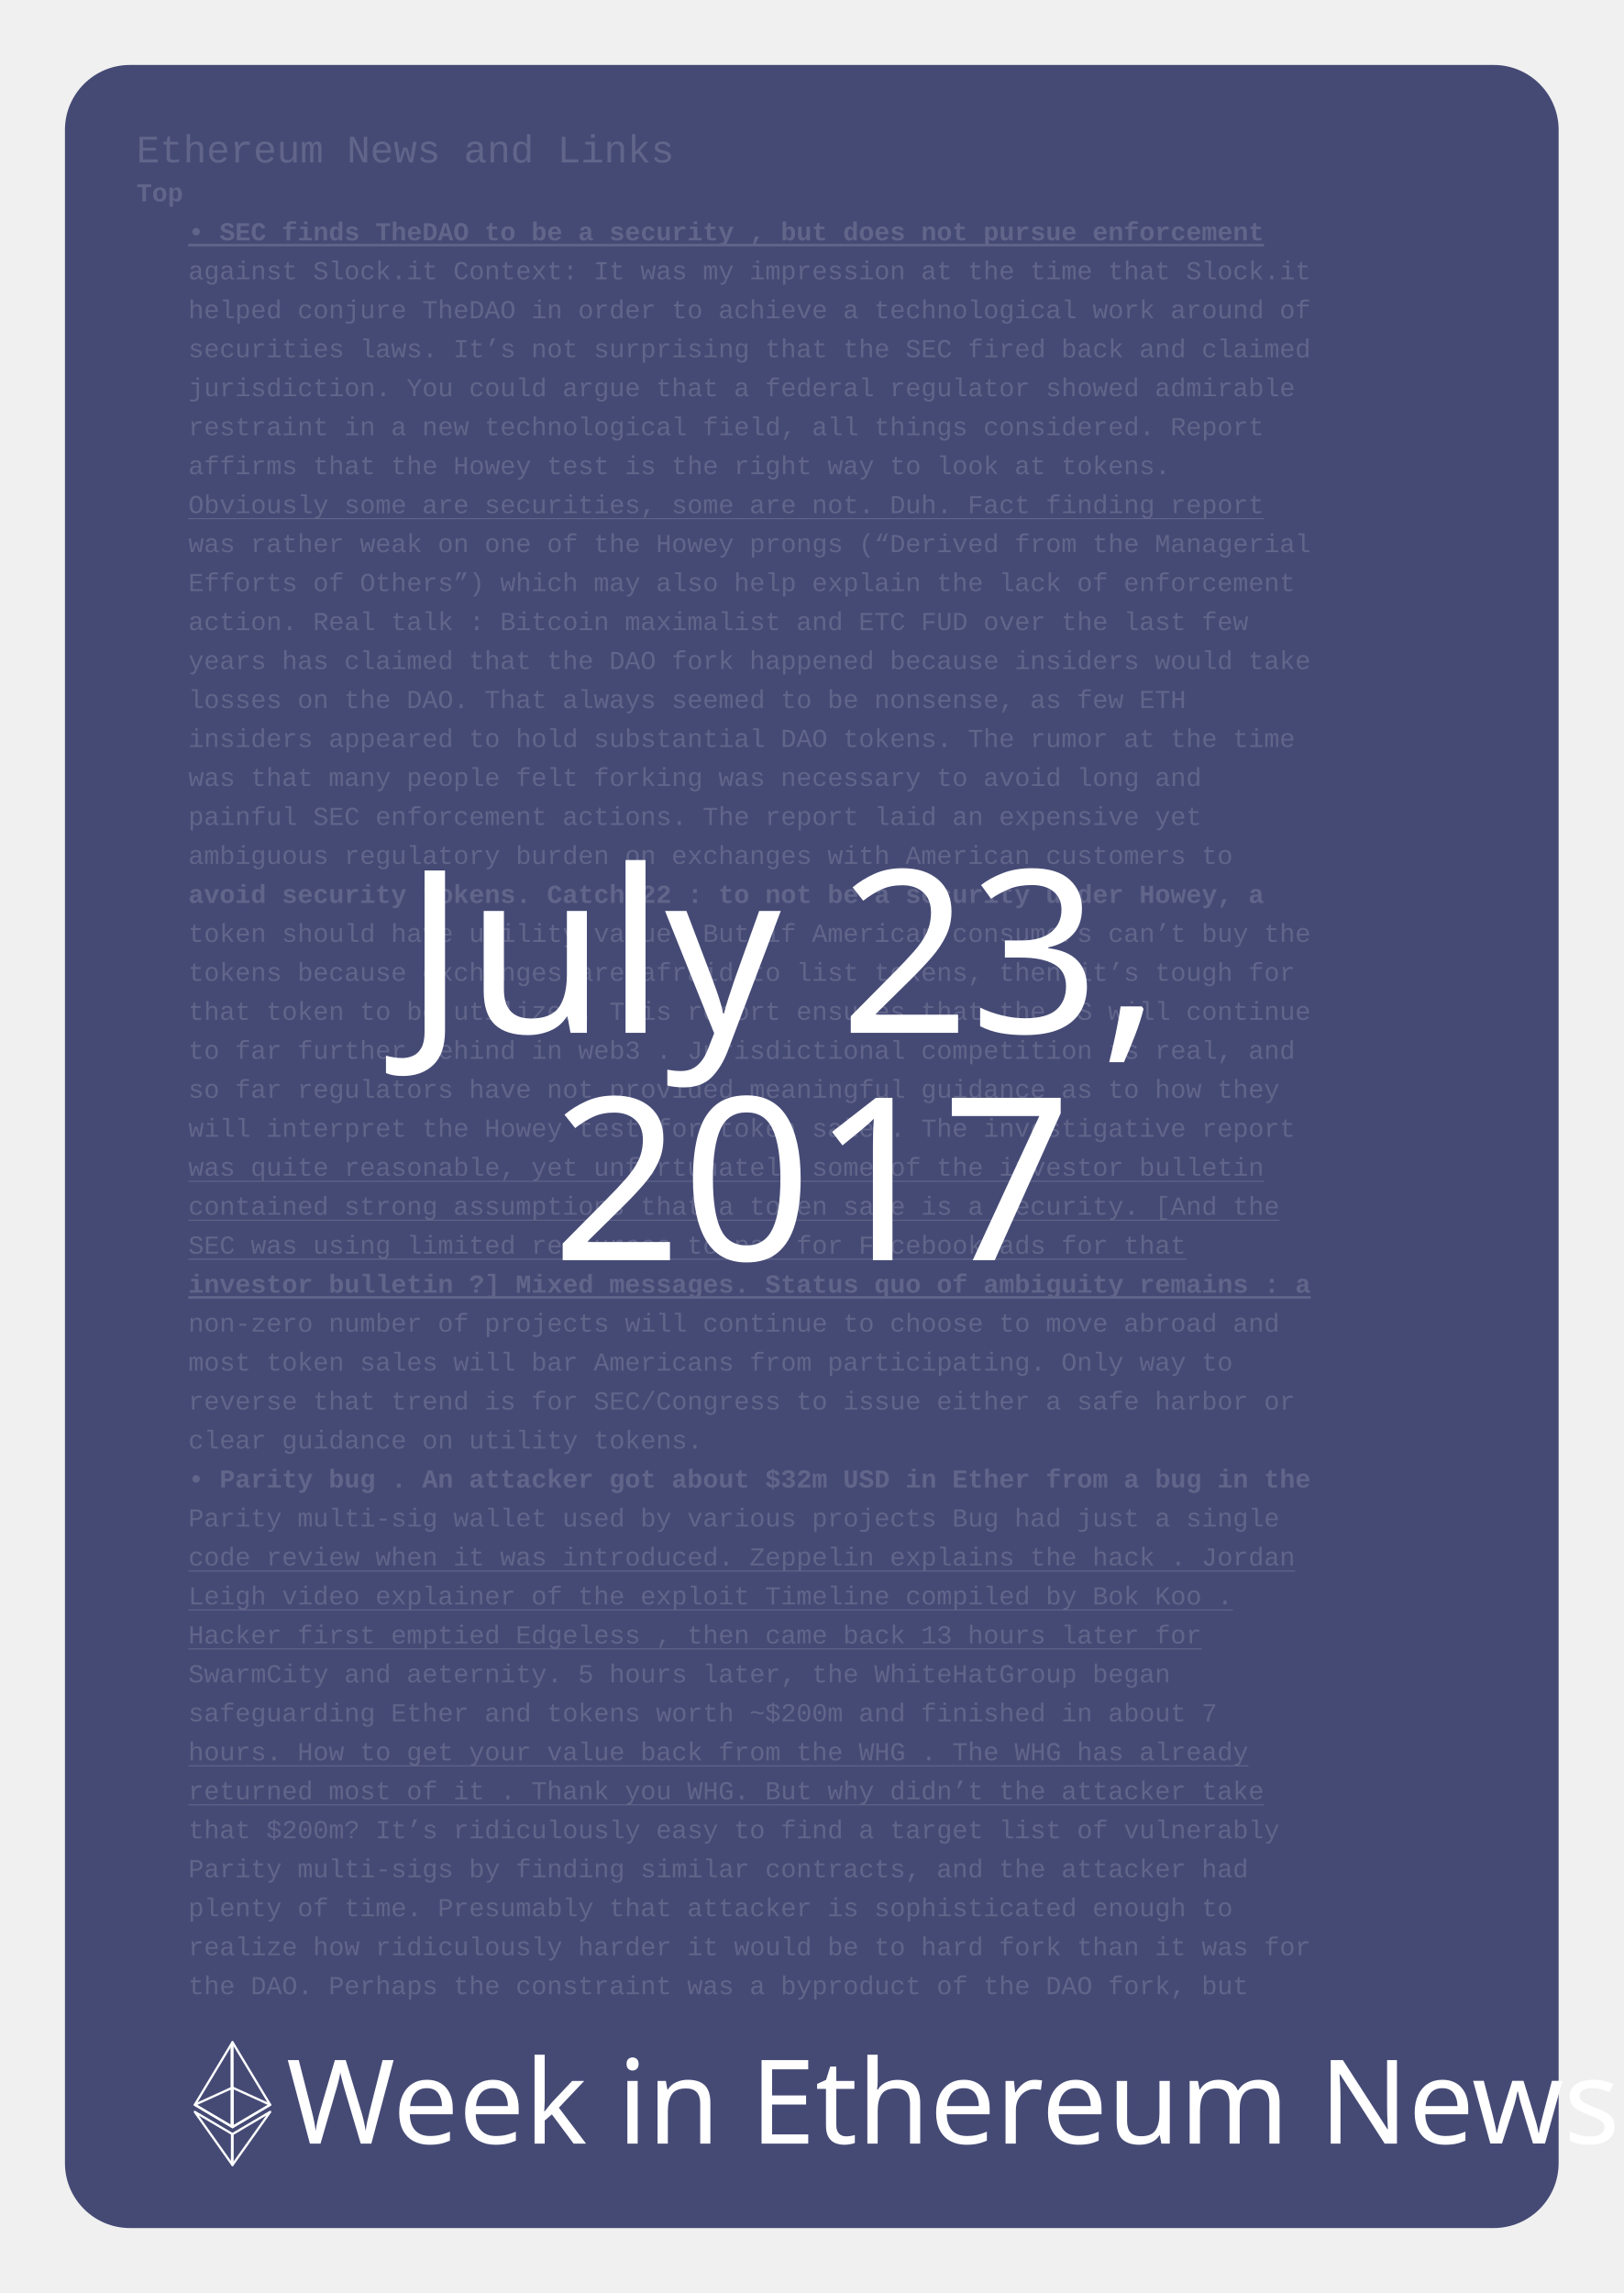
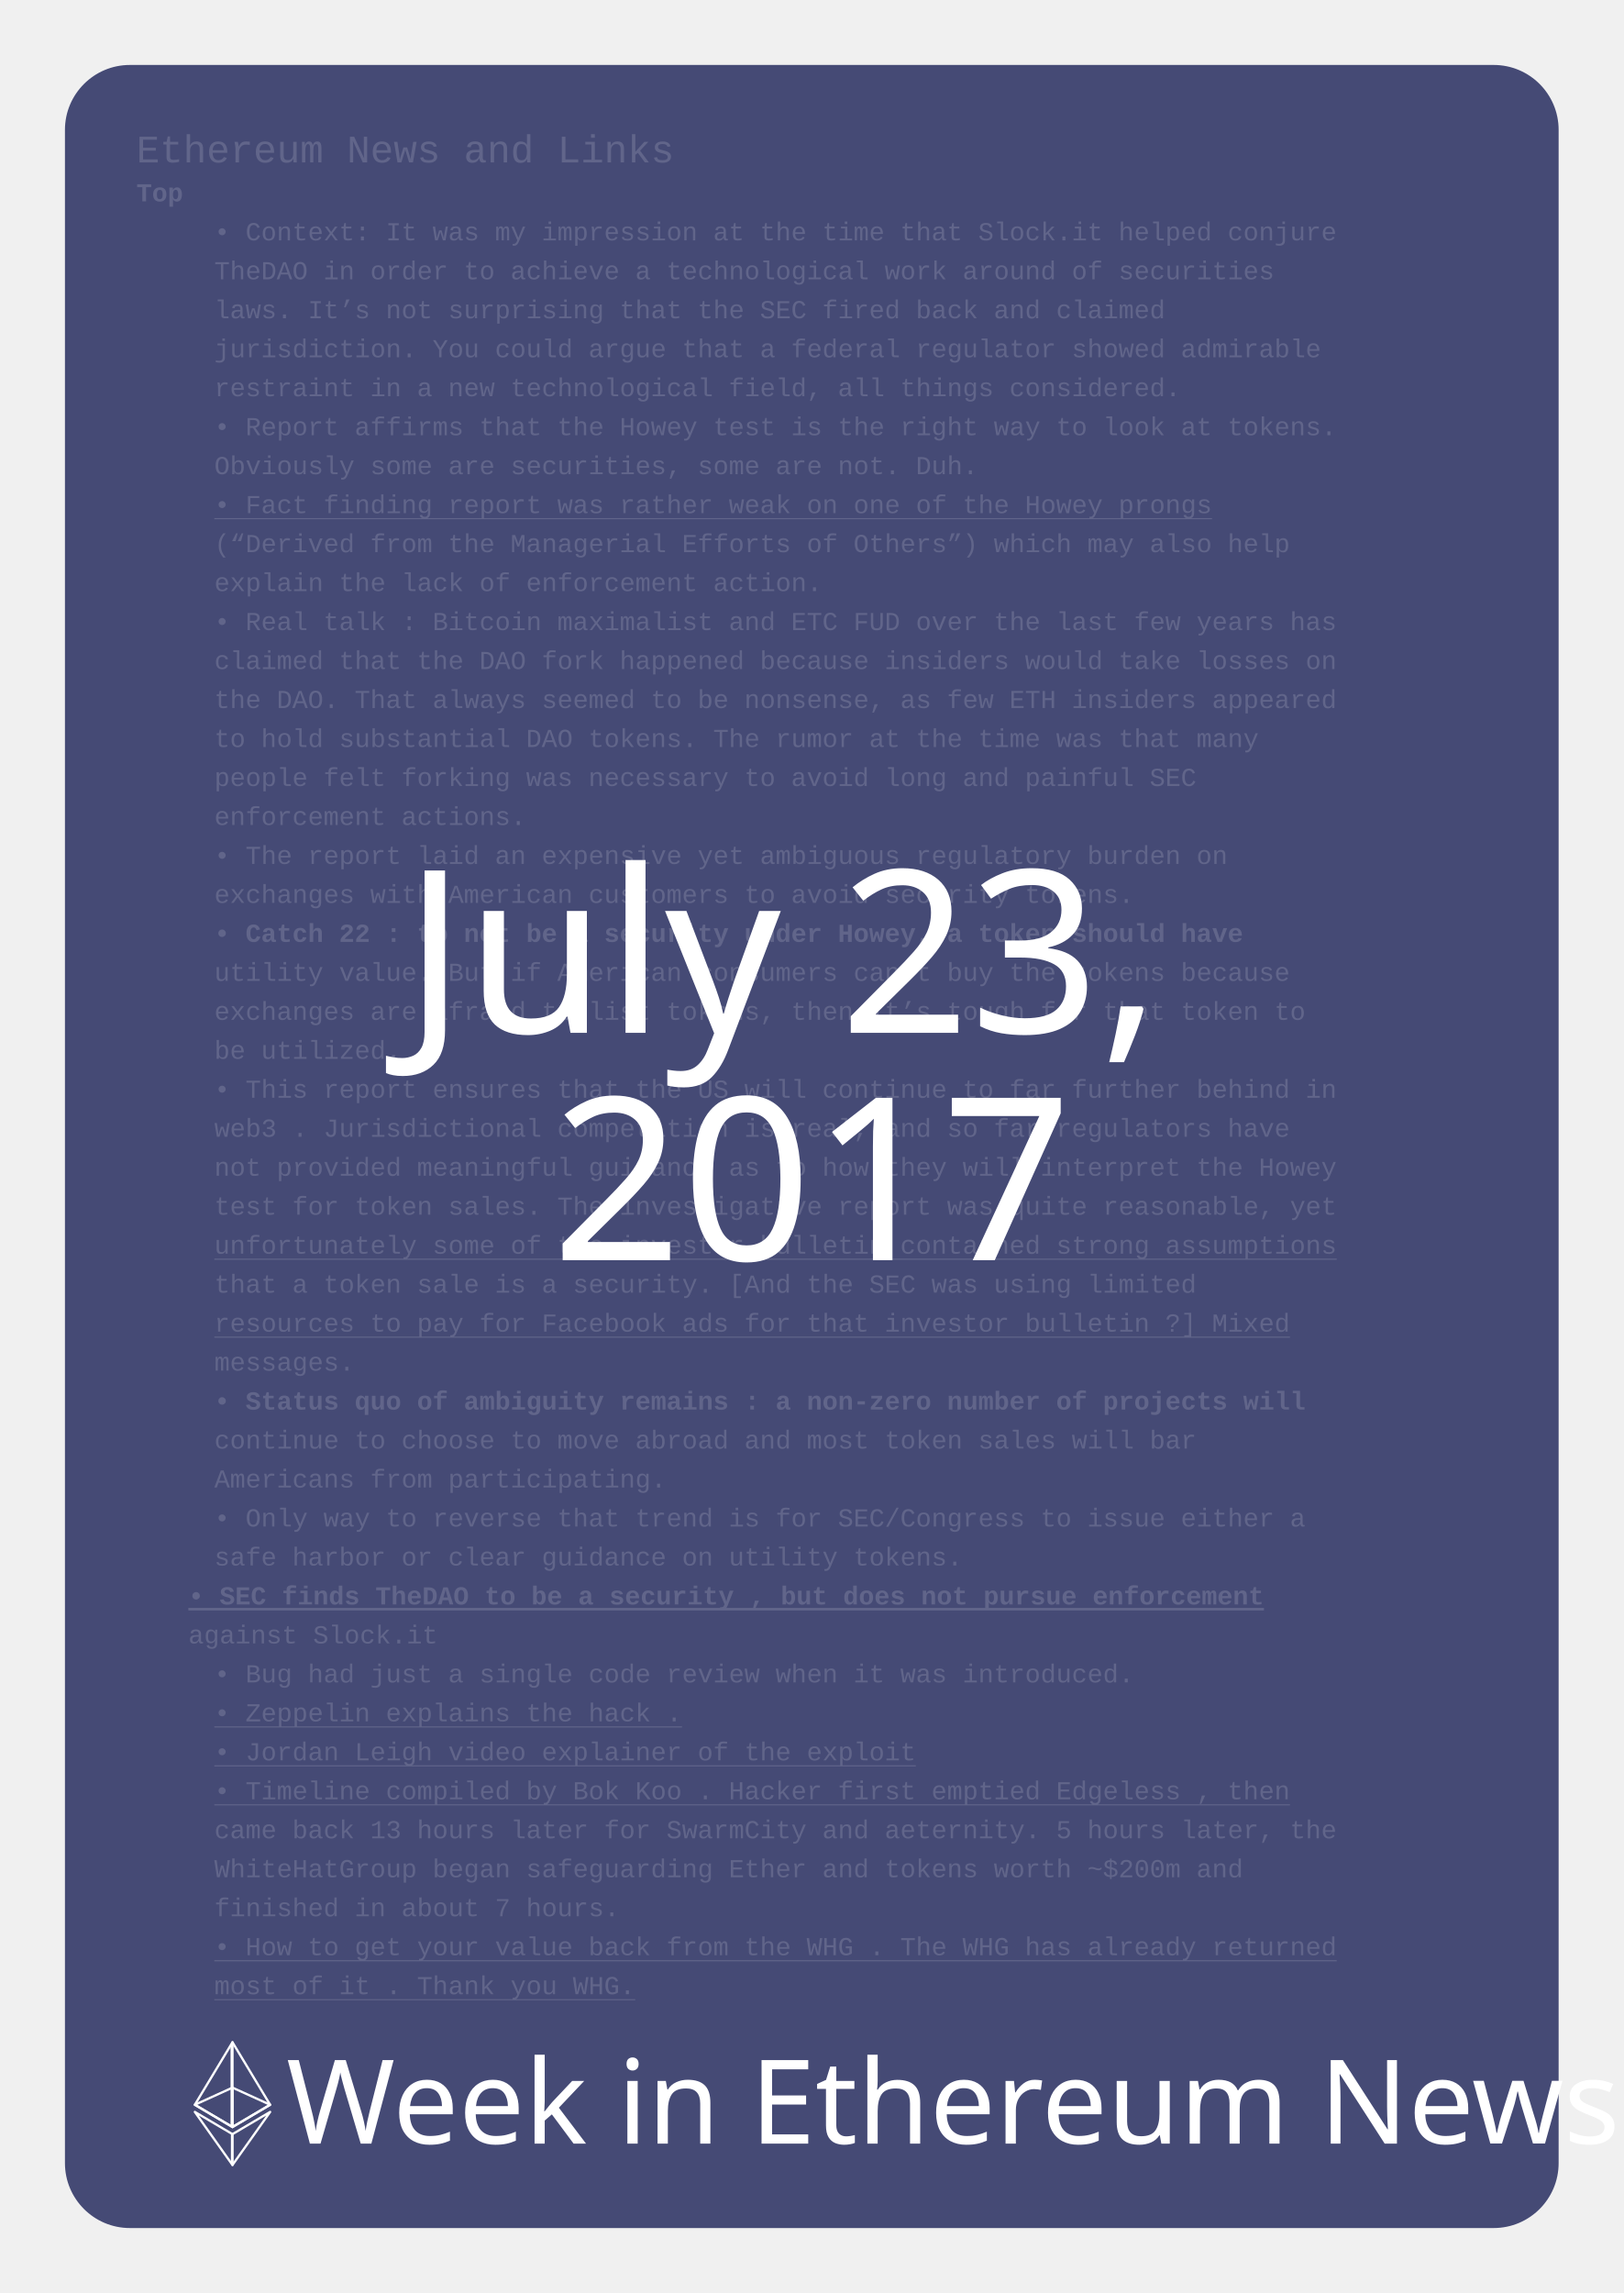
<svg xmlns="http://www.w3.org/2000/svg" width="500" height="706">
  <rect x="20" y="20" width="460" height="666" rx="20" fill="#454A75" />
  <text x="42" y="50" font-size="12" font-family="Courier New" fill="#ffffff" opacity="0.15">Ethereum News and Links</text>
  <text x="42" y="62" font-size="8" font-family="Courier New" fill="#ffffff" opacity="0.15" font-weight="bold">Top</text>
-   <text x="58" y="74" font-size="8" font-family="Courier New" fill="#ffffff" opacity="0.15" font-weight="bold" text-decoration="underline">• SEC finds TheDAO to be a security , but does not pursue enforcement</text>
-   <text x="58" y="86" font-size="8" font-family="Courier New" fill="#ffffff" opacity="0.15">against Slock.it Context: It was my impression at the time that Slock.it</text>
-   <text x="58" y="98" font-size="8" font-family="Courier New" fill="#ffffff" opacity="0.15">helped conjure TheDAO in order to achieve a technological work around of</text>
-   <text x="58" y="110" font-size="8" font-family="Courier New" fill="#ffffff" opacity="0.15">securities laws. It’s not surprising that the SEC fired back and claimed</text>
-   <text x="58" y="122" font-size="8" font-family="Courier New" fill="#ffffff" opacity="0.15">jurisdiction. You could argue that a federal regulator showed admirable</text>
-   <text x="58" y="134" font-size="8" font-family="Courier New" fill="#ffffff" opacity="0.15">restraint in a new technological field, all things considered. Report</text>
-   <text x="58" y="146" font-size="8" font-family="Courier New" fill="#ffffff" opacity="0.15">affirms that the Howey test is the right way to look at tokens.</text>
-   <text x="58" y="158" font-size="8" font-family="Courier New" fill="#ffffff" opacity="0.15" text-decoration="underline">Obviously some are securities, some are not. Duh. Fact finding report</text>
-   <text x="58" y="170" font-size="8" font-family="Courier New" fill="#ffffff" opacity="0.15">was rather weak on one of the Howey prongs (“Derived from the Managerial</text>
-   <text x="58" y="182" font-size="8" font-family="Courier New" fill="#ffffff" opacity="0.15">Efforts of Others”) which may also help explain the lack of enforcement</text>
-   <text x="58" y="194" font-size="8" font-family="Courier New" fill="#ffffff" opacity="0.15">action. Real talk : Bitcoin maximalist and ETC FUD over the last few</text>
-   <text x="58" y="206" font-size="8" font-family="Courier New" fill="#ffffff" opacity="0.15">years has claimed that the DAO fork happened because insiders would take</text>
-   <text x="58" y="218" font-size="8" font-family="Courier New" fill="#ffffff" opacity="0.15">losses on the DAO. That always seemed to be nonsense, as few ETH</text>
-   <text x="58" y="230" font-size="8" font-family="Courier New" fill="#ffffff" opacity="0.15">insiders appeared to hold substantial DAO tokens. The rumor at the time</text>
-   <text x="58" y="242" font-size="8" font-family="Courier New" fill="#ffffff" opacity="0.15">was that many people felt forking was necessary to avoid long and</text>
-   <text x="58" y="254" font-size="8" font-family="Courier New" fill="#ffffff" opacity="0.15">painful SEC enforcement actions. The report laid an expensive yet</text>
-   <text x="58" y="266" font-size="8" font-family="Courier New" fill="#ffffff" opacity="0.15">ambiguous regulatory burden on exchanges with American customers to</text>
-   <text x="58" y="278" font-size="8" font-family="Courier New" fill="#ffffff" opacity="0.15" font-weight="bold">avoid security tokens. Catch 22 : to not be a security under Howey, a</text>
-   <text x="58" y="290" font-size="8" font-family="Courier New" fill="#ffffff" opacity="0.15">token should have utility value. But if American consumers can’t buy the</text>
-   <text x="58" y="302" font-size="8" font-family="Courier New" fill="#ffffff" opacity="0.15">tokens because exchanges are afraid to list tokens, then it’s tough for</text>
-   <text x="58" y="314" font-size="8" font-family="Courier New" fill="#ffffff" opacity="0.15">that token to be utilized. This report ensures that the US will continue</text>
-   <text x="58" y="326" font-size="8" font-family="Courier New" fill="#ffffff" opacity="0.15">to far further behind in web3 . Jurisdictional competition is real, and</text>
-   <text x="58" y="338" font-size="8" font-family="Courier New" fill="#ffffff" opacity="0.15">so far regulators have not provided meaningful guidance as to how they</text>
-   <text x="58" y="350" font-size="8" font-family="Courier New" fill="#ffffff" opacity="0.15">will interpret the Howey test for token sales. The investigative report</text>
-   <text x="58" y="362" font-size="8" font-family="Courier New" fill="#ffffff" opacity="0.15" text-decoration="underline">was quite reasonable, yet unfortunately some of the investor bulletin</text>
-   <text x="58" y="374" font-size="8" font-family="Courier New" fill="#ffffff" opacity="0.15" text-decoration="underline">contained strong assumptions that a token sale is a security. [And the</text>
-   <text x="58" y="386" font-size="8" font-family="Courier New" fill="#ffffff" opacity="0.15" text-decoration="underline">SEC was using limited resources to pay for Facebook ads for that</text>
-   <text x="58" y="398" font-size="8" font-family="Courier New" fill="#ffffff" opacity="0.15" font-weight="bold" text-decoration="underline">investor bulletin ?] Mixed messages. Status quo of ambiguity remains : a</text>
-   <text x="58" y="410" font-size="8" font-family="Courier New" fill="#ffffff" opacity="0.15">non-zero number of projects will continue to choose to move abroad and</text>
-   <text x="58" y="422" font-size="8" font-family="Courier New" fill="#ffffff" opacity="0.15">most token sales will bar Americans from participating. Only way to</text>
-   <text x="58" y="434" font-size="8" font-family="Courier New" fill="#ffffff" opacity="0.15">reverse that trend is for SEC/Congress to issue either a safe harbor or</text>
-   <text x="58" y="446" font-size="8" font-family="Courier New" fill="#ffffff" opacity="0.15">clear guidance on utility tokens.</text>
-   <text x="58" y="458" font-size="8" font-family="Courier New" fill="#ffffff" opacity="0.15" font-weight="bold">• Parity bug . An attacker got about $32m USD in Ether from a bug in the</text>
-   <text x="58" y="470" font-size="8" font-family="Courier New" fill="#ffffff" opacity="0.15">Parity multi-sig wallet used by various projects Bug had just a single</text>
-   <text x="58" y="482" font-size="8" font-family="Courier New" fill="#ffffff" opacity="0.15" text-decoration="underline">code review when it was introduced. Zeppelin explains the hack . Jordan</text>
-   <text x="58" y="494" font-size="8" font-family="Courier New" fill="#ffffff" opacity="0.15" text-decoration="underline">Leigh video explainer of the exploit Timeline compiled by Bok Koo .</text>
-   <text x="58" y="506" font-size="8" font-family="Courier New" fill="#ffffff" opacity="0.15" text-decoration="underline">Hacker first emptied Edgeless , then came back 13 hours later for</text>
-   <text x="58" y="518" font-size="8" font-family="Courier New" fill="#ffffff" opacity="0.15">SwarmCity and aeternity. 5 hours later, the WhiteHatGroup began</text>
-   <text x="58" y="530" font-size="8" font-family="Courier New" fill="#ffffff" opacity="0.15">safeguarding Ether and tokens worth ~$200m and finished in about 7</text>
-   <text x="58" y="542" font-size="8" font-family="Courier New" fill="#ffffff" opacity="0.15" text-decoration="underline">hours. How to get your value back from the WHG . The WHG has already</text>
-   <text x="58" y="554" font-size="8" font-family="Courier New" fill="#ffffff" opacity="0.15" text-decoration="underline">returned most of it . Thank you WHG. But why didn’t the attacker take</text>
-   <text x="58" y="566" font-size="8" font-family="Courier New" fill="#ffffff" opacity="0.15">that $200m? It’s ridiculously easy to find a target list of vulnerably</text>
-   <text x="58" y="578" font-size="8" font-family="Courier New" fill="#ffffff" opacity="0.15">Parity multi-sigs by finding similar contracts, and the attacker had</text>
-   <text x="58" y="590" font-size="8" font-family="Courier New" fill="#ffffff" opacity="0.15">plenty of time. Presumably that attacker is sophisticated enough to</text>
-   <text x="58" y="602" font-size="8" font-family="Courier New" fill="#ffffff" opacity="0.15">realize how ridiculously harder it would be to hard fork than it was for</text>
-   <text x="58" y="614" font-size="8" font-family="Courier New" fill="#ffffff" opacity="0.15">the DAO. Perhaps the constraint was a byproduct of the DAO fork, but</text>
+   <text x="66" y="74" font-size="8" font-family="Courier New" fill="#ffffff" opacity="0.15">• Context: It was my impression at the time that Slock.it helped conjure</text>
+   <text x="66" y="86" font-size="8" font-family="Courier New" fill="#ffffff" opacity="0.15">TheDAO in order to achieve a technological work around of securities</text>
+   <text x="66" y="98" font-size="8" font-family="Courier New" fill="#ffffff" opacity="0.15">laws. It’s not surprising that the SEC fired back and claimed</text>
+   <text x="66" y="110" font-size="8" font-family="Courier New" fill="#ffffff" opacity="0.15">jurisdiction. You could argue that a federal regulator showed admirable</text>
+   <text x="66" y="122" font-size="8" font-family="Courier New" fill="#ffffff" opacity="0.15">restraint in a new technological field, all things considered.</text>
+   <text x="66" y="134" font-size="8" font-family="Courier New" fill="#ffffff" opacity="0.15">• Report affirms that the Howey test is the right way to look at tokens.</text>
+   <text x="66" y="146" font-size="8" font-family="Courier New" fill="#ffffff" opacity="0.15">Obviously some are securities, some are not. Duh.</text>
+   <text x="66" y="158" font-size="8" font-family="Courier New" fill="#ffffff" opacity="0.15" text-decoration="underline">• Fact finding report was rather weak on one of the Howey prongs</text>
+   <text x="66" y="170" font-size="8" font-family="Courier New" fill="#ffffff" opacity="0.15">(“Derived from the Managerial Efforts of Others”) which may also help</text>
+   <text x="66" y="182" font-size="8" font-family="Courier New" fill="#ffffff" opacity="0.15">explain the lack of enforcement action.</text>
+   <text x="66" y="194" font-size="8" font-family="Courier New" fill="#ffffff" opacity="0.15">• Real talk : Bitcoin maximalist and ETC FUD over the last few years has</text>
+   <text x="66" y="206" font-size="8" font-family="Courier New" fill="#ffffff" opacity="0.15">claimed that the DAO fork happened because insiders would take losses on</text>
+   <text x="66" y="218" font-size="8" font-family="Courier New" fill="#ffffff" opacity="0.15">the DAO. That always seemed to be nonsense, as few ETH insiders appeared</text>
+   <text x="66" y="230" font-size="8" font-family="Courier New" fill="#ffffff" opacity="0.15">to hold substantial DAO tokens. The rumor at the time was that many</text>
+   <text x="66" y="242" font-size="8" font-family="Courier New" fill="#ffffff" opacity="0.15">people felt forking was necessary to avoid long and painful SEC</text>
+   <text x="66" y="254" font-size="8" font-family="Courier New" fill="#ffffff" opacity="0.15">enforcement actions.</text>
+   <text x="66" y="266" font-size="8" font-family="Courier New" fill="#ffffff" opacity="0.15">• The report laid an expensive yet ambiguous regulatory burden on</text>
+   <text x="66" y="278" font-size="8" font-family="Courier New" fill="#ffffff" opacity="0.15">exchanges with American customers to avoid security tokens.</text>
+   <text x="66" y="290" font-size="8" font-family="Courier New" fill="#ffffff" opacity="0.15" font-weight="bold">• Catch 22 : to not be a security under Howey, a token should have</text>
+   <text x="66" y="302" font-size="8" font-family="Courier New" fill="#ffffff" opacity="0.15">utility value. But if American consumers can’t buy the tokens because</text>
+   <text x="66" y="314" font-size="8" font-family="Courier New" fill="#ffffff" opacity="0.15">exchanges are afraid to list tokens, then it’s tough for that token to</text>
+   <text x="66" y="326" font-size="8" font-family="Courier New" fill="#ffffff" opacity="0.15">be utilized.</text>
+   <text x="66" y="338" font-size="8" font-family="Courier New" fill="#ffffff" opacity="0.15">• This report ensures that the US will continue to far further behind in</text>
+   <text x="66" y="350" font-size="8" font-family="Courier New" fill="#ffffff" opacity="0.15">web3 . Jurisdictional competition is real, and so far regulators have</text>
+   <text x="66" y="362" font-size="8" font-family="Courier New" fill="#ffffff" opacity="0.15">not provided meaningful guidance as to how they will interpret the Howey</text>
+   <text x="66" y="374" font-size="8" font-family="Courier New" fill="#ffffff" opacity="0.15">test for token sales. The investigative report was quite reasonable, yet</text>
+   <text x="66" y="386" font-size="8" font-family="Courier New" fill="#ffffff" opacity="0.15" text-decoration="underline">unfortunately some of the investor bulletin contained strong assumptions</text>
+   <text x="66" y="398" font-size="8" font-family="Courier New" fill="#ffffff" opacity="0.15">that a token sale is a security. [And the SEC was using limited</text>
+   <text x="66" y="410" font-size="8" font-family="Courier New" fill="#ffffff" opacity="0.15" text-decoration="underline">resources to pay for Facebook ads for that investor bulletin ?] Mixed</text>
+   <text x="66" y="422" font-size="8" font-family="Courier New" fill="#ffffff" opacity="0.15">messages.</text>
+   <text x="66" y="434" font-size="8" font-family="Courier New" fill="#ffffff" opacity="0.15" font-weight="bold">• Status quo of ambiguity remains : a non-zero number of projects will</text>
+   <text x="66" y="446" font-size="8" font-family="Courier New" fill="#ffffff" opacity="0.15">continue to choose to move abroad and most token sales will bar</text>
+   <text x="66" y="458" font-size="8" font-family="Courier New" fill="#ffffff" opacity="0.15">Americans from participating.</text>
+   <text x="66" y="470" font-size="8" font-family="Courier New" fill="#ffffff" opacity="0.15">• Only way to reverse that trend is for SEC/Congress to issue either a</text>
+   <text x="66" y="482" font-size="8" font-family="Courier New" fill="#ffffff" opacity="0.15">safe harbor or clear guidance on utility tokens.</text>
+   <text x="58" y="494" font-size="8" font-family="Courier New" fill="#ffffff" opacity="0.15" font-weight="bold" text-decoration="underline">• SEC finds TheDAO to be a security , but does not pursue enforcement</text>
+   <text x="58" y="506" font-size="8" font-family="Courier New" fill="#ffffff" opacity="0.15">against Slock.it</text>
+   <text x="66" y="518" font-size="8" font-family="Courier New" fill="#ffffff" opacity="0.15">• Bug had just a single code review when it was introduced.</text>
+   <text x="66" y="530" font-size="8" font-family="Courier New" fill="#ffffff" opacity="0.15" text-decoration="underline">• Zeppelin explains the hack .</text>
+   <text x="66" y="542" font-size="8" font-family="Courier New" fill="#ffffff" opacity="0.15" text-decoration="underline">• Jordan Leigh video explainer of the exploit</text>
+   <text x="66" y="554" font-size="8" font-family="Courier New" fill="#ffffff" opacity="0.15" text-decoration="underline">• Timeline compiled by Bok Koo . Hacker first emptied Edgeless , then</text>
+   <text x="66" y="566" font-size="8" font-family="Courier New" fill="#ffffff" opacity="0.15">came back 13 hours later for SwarmCity and aeternity. 5 hours later, the</text>
+   <text x="66" y="578" font-size="8" font-family="Courier New" fill="#ffffff" opacity="0.15">WhiteHatGroup began safeguarding Ether and tokens worth ~$200m and</text>
+   <text x="66" y="590" font-size="8" font-family="Courier New" fill="#ffffff" opacity="0.15">finished in about 7 hours.</text>
+   <text x="66" y="602" font-size="8" font-family="Courier New" fill="#ffffff" opacity="0.15" text-decoration="underline">• How to get your value back from the WHG . The WHG has already returned</text>
+   <text x="66" y="614" font-size="8" font-family="Courier New" fill="#ffffff" opacity="0.15" text-decoration="underline">most of it . Thank you WHG.</text>
  <text fill="#ffffff" font-family="Calibri" font-size="70" font-weight="300" text-anchor="middle">
    <tspan x="250" y="318">July 23,</tspan>
    <tspan x="250" y="388">2017</tspan>
  </text>
  <g transform="translate(20, 300) scale(0.8)">
    <path d="m64.496 411-.317 1.076v31.228l.317.316 14.495-8.568L64.496 411Z" stroke="#fff" stroke-width=".866" stroke-linecap="round" stroke-linejoin="round" fill="none" />
    <path d="M64.496 411 50 435.052l14.496 8.568V411Zm0 35.365-.179.218v11.124l.179.521L79 437.801l-14.504 8.564Z" stroke="#fff" stroke-width=".866" stroke-linecap="round" stroke-linejoin="round" fill="none" />
    <path d="M64.496 458.228v-11.863L50 437.801l14.496 20.427Zm0-14.608 14.495-8.568-14.495-6.589v15.157ZM50 435.052l14.496 8.568v-15.157L50 435.052Z" stroke="#fff" stroke-width=".866" stroke-linecap="round" stroke-linejoin="round" fill="none" />
  </g>
  <text fill="#ffffff" font-family="Calibri" font-size="36" x="88.195" y="660">Week in Ethereum News</text>
</svg>
